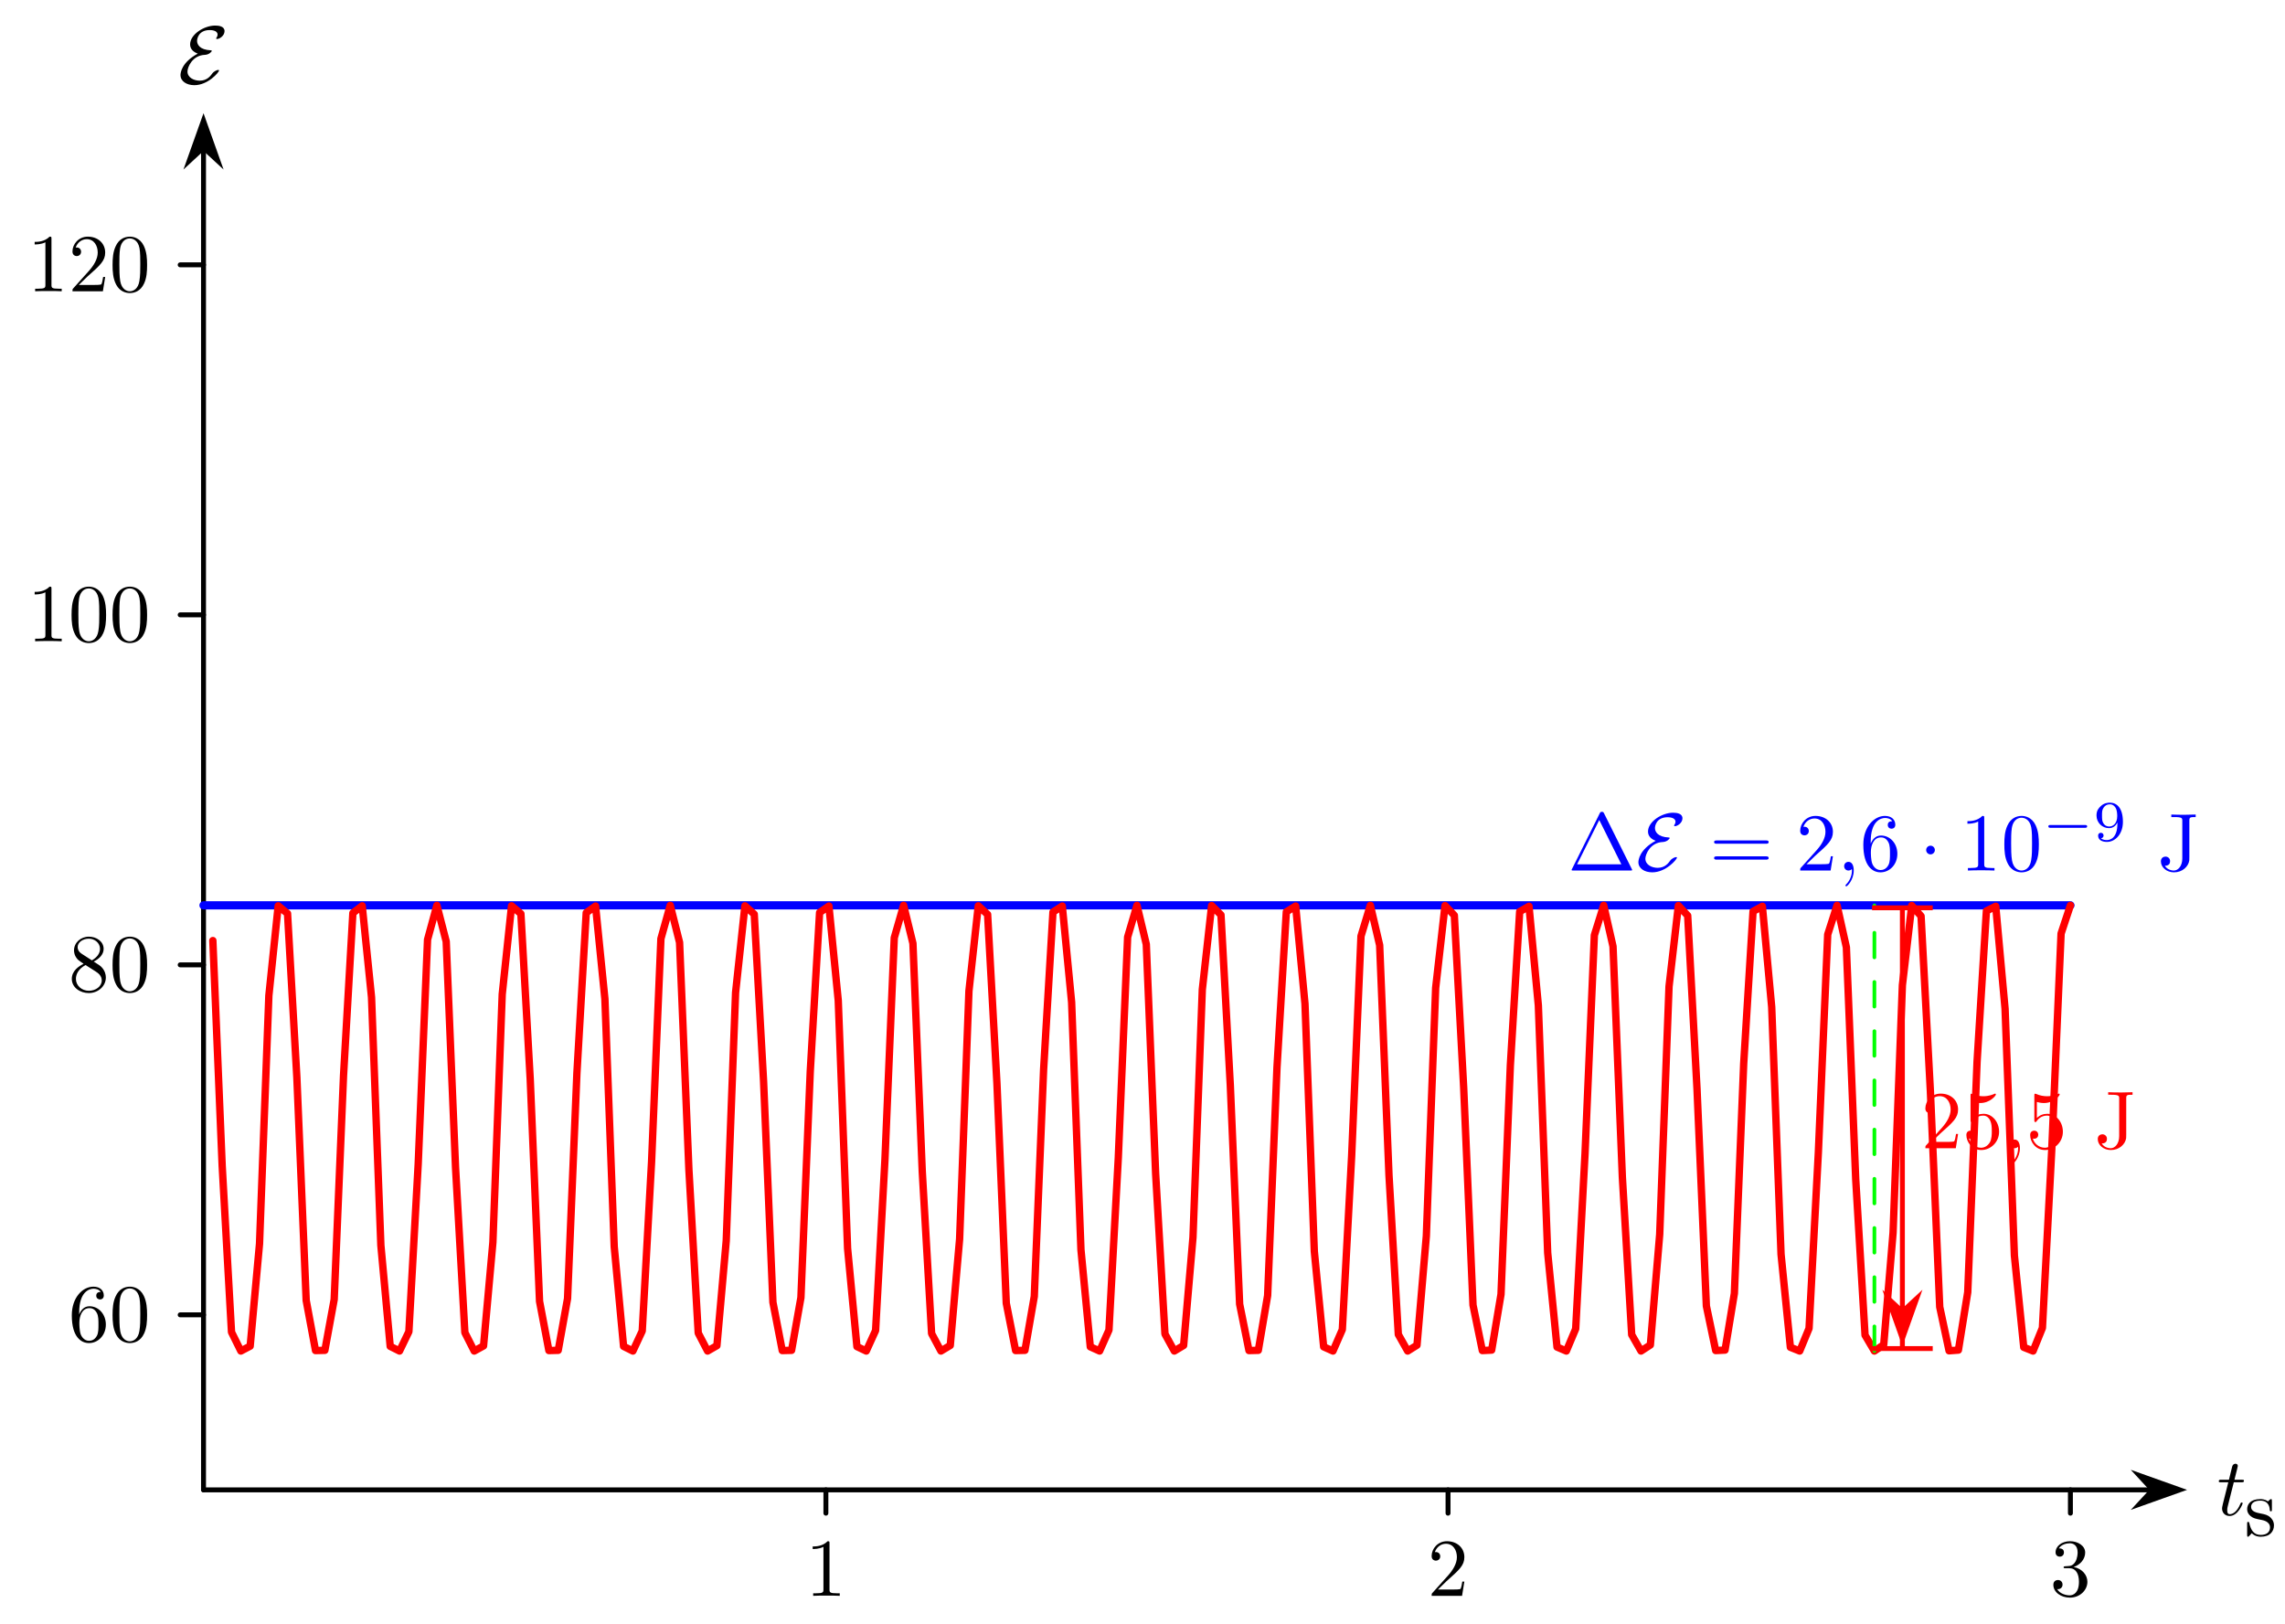
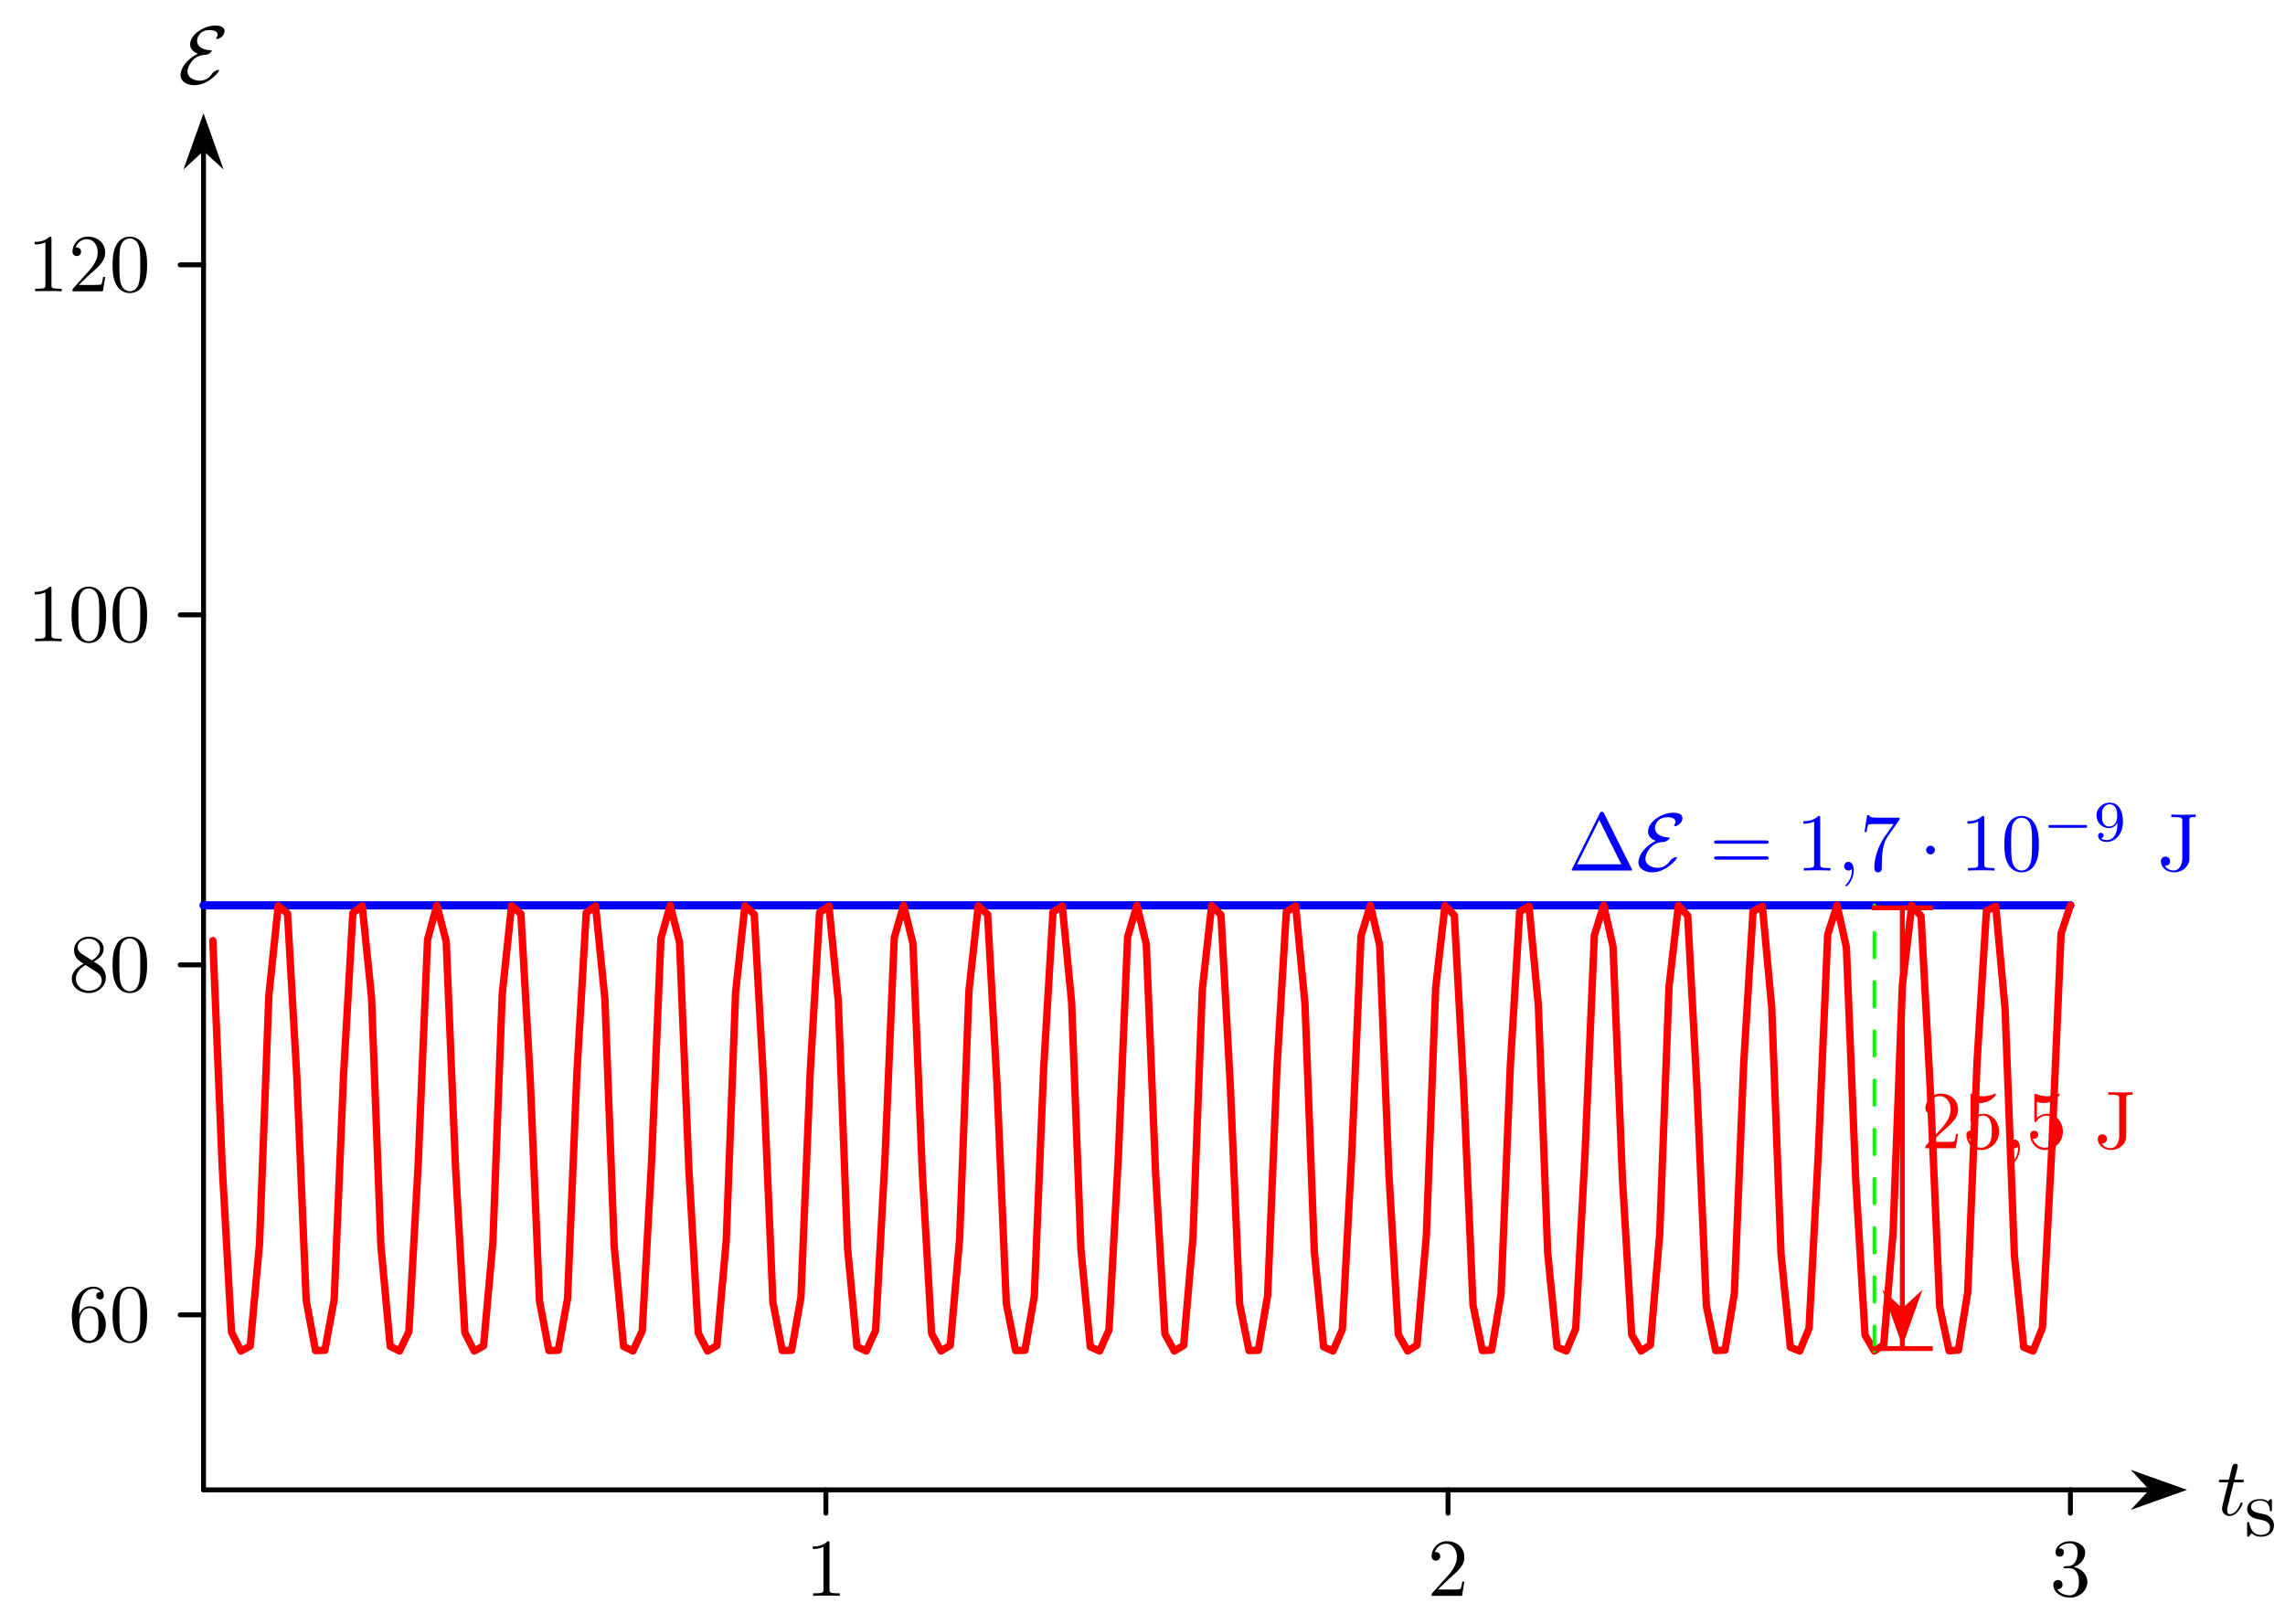
<svg xmlns="http://www.w3.org/2000/svg" xmlns:xlink="http://www.w3.org/1999/xlink" version="1.1" width="374.70pt" height="266.20pt" viewBox="-72 -72 277.554 197.187">
  <defs>
    <path id="t-r51-analiticna-dinamika-11-4-g0-1" d="M1.913-2.491C1.913-2.78 1.674-3.019 1.385-3.019S.857-2.78 .857-2.491S1.096-1.963 1.385-1.963S1.913-2.202 1.913-2.491Z" />
    <path id="t-r51-analiticna-dinamika-11-4-g0-69" d="M2.381-3.616C.389-2.54 .279-1.255 .279-1.016C.279-.259 1.016 .219 1.963 .219C3.626 .219 4.961-1.355 4.961-1.564C4.961-1.624 4.912-1.634 4.862-1.634C4.742-1.634 4.364-1.504 4.134-1.196C3.925-.907 3.507-.329 2.62-.329C1.913-.329 1.126-.697 1.126-1.445C1.126-1.933 1.684-3.407 3.258-3.467C3.726-3.487 4.075-3.836 4.075-3.945C4.075-4.005 4.025-4.015 3.975-4.015C2.57-4.075 2.291-4.762 2.291-5.161C2.291-5.39 2.441-6.476 3.836-6.476C4.025-6.476 4.782-6.446 4.782-5.928C4.782-5.768 4.702-5.629 4.663-5.569C4.643-5.539 4.613-5.489 4.613-5.46C4.613-5.39 4.682-5.39 4.712-5.39C5.011-5.39 5.629-5.778 5.629-6.346C5.629-6.934 4.941-7.024 4.493-7.024C3.138-7.024 1.445-5.948 1.445-4.732C1.445-4.144 1.893-3.786 2.381-3.616Z" />
    <path id="t-r51-analiticna-dinamika-11-4-g1-0" d="M5.189-1.576C5.3-1.576 5.467-1.576 5.467-1.743C5.467-1.918 5.307-1.918 5.189-1.918H1.032C.921-1.918 .753-1.918 .753-1.75C.753-1.576 .914-1.576 1.032-1.576H5.189Z" />
    <path id="t-r51-analiticna-dinamika-11-4-g2-59" d="M2.022-.01C2.022-.667 1.773-1.056 1.385-1.056C1.056-1.056 .857-.807 .857-.528C.857-.259 1.056 0 1.385 0C1.504 0 1.634-.04 1.733-.13C1.763-.149 1.773-.159 1.783-.159S1.803-.149 1.803-.01C1.803 .727 1.455 1.325 1.126 1.654C1.016 1.763 1.016 1.783 1.016 1.813C1.016 1.883 1.066 1.923 1.116 1.923C1.225 1.923 2.022 1.156 2.022-.01Z" />
    <path id="t-r51-analiticna-dinamika-11-4-g2-116" d="M2.052-3.985H2.989C3.188-3.985 3.288-3.985 3.288-4.184C3.288-4.294 3.188-4.294 3.009-4.294H2.132C2.491-5.709 2.54-5.908 2.54-5.968C2.54-6.137 2.421-6.237 2.252-6.237C2.222-6.237 1.943-6.227 1.853-5.878L1.465-4.294H.528C.329-4.294 .229-4.294 .229-4.105C.229-3.985 .309-3.985 .508-3.985H1.385C.667-1.156 .628-.986 .628-.807C.628-.269 1.006 .11 1.544 .11C2.56 .11 3.128-1.345 3.128-1.425C3.128-1.524 3.049-1.524 3.009-1.524C2.919-1.524 2.909-1.494 2.859-1.385C2.431-.349 1.903-.11 1.564-.11C1.355-.11 1.255-.239 1.255-.568C1.255-.807 1.275-.877 1.315-1.046L2.052-3.985Z" />
    <path id="t-r51-analiticna-dinamika-11-4-g3-1" d="M4.403-6.954C4.334-7.083 4.314-7.133 4.144-7.133S3.955-7.083 3.885-6.954L.518-.199C.468-.11 .468-.09 .468-.08C.468 0 .528 0 .687 0H7.601C7.761 0 7.821 0 7.821-.08C7.821-.09 7.821-.11 7.771-.199L4.403-6.954ZM3.826-6.137L6.506-.757H1.136L3.826-6.137Z" />
    <path id="t-r51-analiticna-dinamika-11-4-g3-48" d="M4.583-3.188C4.583-3.985 4.533-4.782 4.184-5.519C3.726-6.476 2.909-6.635 2.491-6.635C1.893-6.635 1.166-6.376 .757-5.45C.438-4.762 .389-3.985 .389-3.188C.389-2.441 .428-1.544 .837-.787C1.265 .02 1.993 .219 2.481 .219C3.019 .219 3.776 .01 4.214-.936C4.533-1.624 4.583-2.401 4.583-3.188ZM2.481 0C2.092 0 1.504-.249 1.325-1.205C1.215-1.803 1.215-2.72 1.215-3.308C1.215-3.945 1.215-4.603 1.295-5.141C1.484-6.326 2.232-6.416 2.481-6.416C2.809-6.416 3.467-6.237 3.656-5.25C3.756-4.692 3.756-3.935 3.756-3.308C3.756-2.56 3.756-1.883 3.646-1.245C3.497-.299 2.929 0 2.481 0Z" />
    <path id="t-r51-analiticna-dinamika-11-4-g3-49" d="M2.929-6.376C2.929-6.615 2.929-6.635 2.7-6.635C2.082-5.998 1.205-5.998 .887-5.998V-5.689C1.086-5.689 1.674-5.689 2.192-5.948V-.787C2.192-.428 2.162-.309 1.265-.309H.946V0C1.295-.03 2.162-.03 2.56-.03S3.826-.03 4.174 0V-.309H3.856C2.959-.309 2.929-.418 2.929-.787V-6.376Z" />
    <path id="t-r51-analiticna-dinamika-11-4-g3-50" d="M1.265-.767L2.321-1.793C3.875-3.168 4.473-3.706 4.473-4.702C4.473-5.838 3.577-6.635 2.361-6.635C1.235-6.635 .498-5.719 .498-4.832C.498-4.274 .996-4.274 1.026-4.274C1.196-4.274 1.544-4.394 1.544-4.802C1.544-5.061 1.365-5.32 1.016-5.32C.936-5.32 .917-5.32 .887-5.31C1.116-5.958 1.654-6.326 2.232-6.326C3.138-6.326 3.567-5.519 3.567-4.702C3.567-3.905 3.068-3.118 2.521-2.501L.608-.369C.498-.259 .498-.239 .498 0H4.194L4.473-1.733H4.224C4.174-1.435 4.105-.996 4.005-.847C3.935-.767 3.278-.767 3.059-.767H1.265Z" />
    <path id="t-r51-analiticna-dinamika-11-4-g3-51" d="M2.889-3.507C3.706-3.776 4.284-4.473 4.284-5.26C4.284-6.077 3.407-6.635 2.451-6.635C1.445-6.635 .687-6.037 .687-5.28C.687-4.951 .907-4.762 1.196-4.762C1.504-4.762 1.704-4.981 1.704-5.27C1.704-5.768 1.235-5.768 1.086-5.768C1.395-6.257 2.052-6.386 2.411-6.386C2.819-6.386 3.367-6.167 3.367-5.27C3.367-5.151 3.347-4.573 3.088-4.134C2.79-3.656 2.451-3.626 2.202-3.616C2.122-3.606 1.883-3.587 1.813-3.587C1.733-3.577 1.664-3.567 1.664-3.467C1.664-3.357 1.733-3.357 1.903-3.357H2.341C3.158-3.357 3.527-2.68 3.527-1.704C3.527-.349 2.839-.06 2.401-.06C1.973-.06 1.225-.229 .877-.817C1.225-.767 1.534-.986 1.534-1.365C1.534-1.724 1.265-1.923 .976-1.923C.737-1.923 .418-1.783 .418-1.345C.418-.438 1.345 .219 2.431 .219C3.646 .219 4.553-.687 4.553-1.704C4.553-2.521 3.925-3.298 2.889-3.507Z" />
    <path id="t-r51-analiticna-dinamika-11-4-g3-53" d="M4.473-2.002C4.473-3.188 3.656-4.184 2.58-4.184C2.102-4.184 1.674-4.025 1.315-3.676V-5.619C1.514-5.559 1.843-5.489 2.162-5.489C3.387-5.489 4.085-6.396 4.085-6.526C4.085-6.585 4.055-6.635 3.985-6.635C3.975-6.635 3.955-6.635 3.905-6.605C3.706-6.516 3.218-6.316 2.55-6.316C2.152-6.316 1.694-6.386 1.225-6.595C1.146-6.625 1.126-6.625 1.106-6.625C1.006-6.625 1.006-6.545 1.006-6.386V-3.437C1.006-3.258 1.006-3.178 1.146-3.178C1.215-3.178 1.235-3.208 1.275-3.268C1.385-3.427 1.753-3.965 2.56-3.965C3.078-3.965 3.328-3.507 3.407-3.328C3.567-2.959 3.587-2.57 3.587-2.072C3.587-1.724 3.587-1.126 3.347-.707C3.108-.319 2.74-.06 2.281-.06C1.554-.06 .986-.588 .817-1.176C.847-1.166 .877-1.156 .986-1.156C1.315-1.156 1.484-1.405 1.484-1.644S1.315-2.132 .986-2.132C.847-2.132 .498-2.062 .498-1.604C.498-.747 1.186 .219 2.301 .219C3.457 .219 4.473-.737 4.473-2.002Z" />
    <path id="t-r51-analiticna-dinamika-11-4-g3-54" d="M1.315-3.268V-3.507C1.315-6.027 2.55-6.386 3.059-6.386C3.298-6.386 3.716-6.326 3.935-5.988C3.786-5.988 3.387-5.988 3.387-5.539C3.387-5.23 3.626-5.081 3.846-5.081C4.005-5.081 4.304-5.171 4.304-5.559C4.304-6.157 3.866-6.635 3.039-6.635C1.763-6.635 .418-5.35 .418-3.148C.418-.488 1.574 .219 2.501 .219C3.606 .219 4.553-.717 4.553-2.032C4.553-3.298 3.666-4.254 2.56-4.254C1.883-4.254 1.514-3.746 1.315-3.268ZM2.501-.06C1.873-.06 1.574-.658 1.514-.807C1.335-1.275 1.335-2.072 1.335-2.252C1.335-3.029 1.654-4.025 2.55-4.025C2.71-4.025 3.168-4.025 3.477-3.407C3.656-3.039 3.656-2.531 3.656-2.042C3.656-1.564 3.656-1.066 3.487-.707C3.188-.11 2.73-.06 2.501-.06Z" />
+     <path id="t-r51-analiticna-dinamika-11-4-g3-55" d="M4.742-6.067C4.832-6.187 4.832-6.207 4.832-6.416H2.411C1.196-6.416 1.176-6.545 1.136-6.735H.887L.558-4.682H.807C.837-4.842 .927-5.469 1.056-5.589C1.126-5.649 1.903-5.649 2.032-5.649H4.095C3.985-5.489 3.198-4.403 2.979-4.075C2.082-2.73 1.753-1.345 1.753-.329C1.753-.229 1.753 .219 2.212 .219S2.67-.229 2.67-.329V-.837C2.67-1.385 2.7-1.933 2.78-2.471C2.819-2.7 2.959-3.557 3.397-4.174L4.742-6.067Z" />
    <path id="t-r51-analiticna-dinamika-11-4-g3-56" d="M1.624-4.553C1.166-4.852 1.126-5.191 1.126-5.36C1.126-5.968 1.773-6.386 2.481-6.386C3.208-6.386 3.846-5.868 3.846-5.151C3.846-4.583 3.457-4.105 2.859-3.756L1.624-4.553ZM3.078-3.606C3.796-3.975 4.284-4.493 4.284-5.151C4.284-6.067 3.397-6.635 2.491-6.635C1.494-6.635 .687-5.898 .687-4.971C.687-4.792 .707-4.344 1.126-3.875C1.235-3.756 1.604-3.507 1.853-3.337C1.275-3.049 .418-2.491 .418-1.504C.418-.448 1.435 .219 2.481 .219C3.606 .219 4.553-.608 4.553-1.674C4.553-2.032 4.443-2.481 4.065-2.899C3.875-3.108 3.716-3.208 3.078-3.606ZM2.082-3.188L3.308-2.411C3.587-2.222 4.055-1.923 4.055-1.315C4.055-.578 3.308-.06 2.491-.06C1.634-.06 .917-.677 .917-1.504C.917-2.082 1.235-2.72 2.082-3.188Z" />
    <path id="t-r51-analiticna-dinamika-11-4-g3-61" d="M6.844-3.258C6.994-3.258 7.183-3.258 7.183-3.457S6.994-3.656 6.854-3.656H.887C.747-3.656 .558-3.656 .558-3.457S.747-3.258 .897-3.258H6.844ZM6.854-1.325C6.994-1.325 7.183-1.325 7.183-1.524S6.994-1.724 6.844-1.724H.897C.747-1.724 .558-1.724 .558-1.524S.747-1.325 .887-1.325H6.854Z" />
    <path id="t-r51-analiticna-dinamika-11-4-g3-74" d="M3.009-1.474C3.009-.558 2.511 0 1.983 0C1.923 0 1.245 0 .887-.578C1.405-.578 1.524-.877 1.524-1.136C1.524-1.494 1.245-1.694 .966-1.694C.747-1.694 .408-1.554 .408-1.116C.408-.379 1.116 .219 2.002 .219C3.019 .219 3.746-.478 3.856-1.225C3.866-1.305 3.866-1.325 3.866-1.664V-6.087C3.866-6.496 4.005-6.496 4.633-6.496V-6.804C4.194-6.785 3.816-6.775 3.347-6.775C2.929-6.775 2.052-6.775 1.674-6.804V-6.496H2.032C3.009-6.496 3.009-6.366 3.009-6.017V-1.474Z" />
    <path id="t-r51-analiticna-dinamika-11-4-g3-115" d="M2.072-1.933C2.291-1.893 3.108-1.733 3.108-1.016C3.108-.508 2.76-.11 1.983-.11C1.146-.11 .787-.677 .598-1.524C.568-1.654 .558-1.694 .458-1.694C.329-1.694 .329-1.624 .329-1.445V-.13C.329 .04 .329 .11 .438 .11C.488 .11 .498 .1 .687-.09C.707-.11 .707-.13 .887-.319C1.325 .1 1.773 .11 1.983 .11C3.128 .11 3.587-.558 3.587-1.275C3.587-1.803 3.288-2.102 3.168-2.222C2.839-2.54 2.451-2.62 2.032-2.7C1.474-2.809 .807-2.939 .807-3.517C.807-3.866 1.066-4.274 1.923-4.274C3.019-4.274 3.068-3.377 3.088-3.068C3.098-2.979 3.188-2.979 3.208-2.979C3.337-2.979 3.337-3.029 3.337-3.218V-4.224C3.337-4.394 3.337-4.463 3.228-4.463C3.178-4.463 3.158-4.463 3.029-4.344C2.999-4.304 2.899-4.214 2.859-4.184C2.481-4.463 2.072-4.463 1.923-4.463C.707-4.463 .329-3.796 .329-3.238C.329-2.889 .488-2.61 .757-2.391C1.076-2.132 1.355-2.072 2.072-1.933Z" />
    <path id="t-r51-analiticna-dinamika-11-4-g4-57" d="M2.915-2.078C2.915-.349 2.057-.084 1.639-.084C1.485-.084 1.116-.098 .928-.314C1.213-.342 1.234-.579 1.234-.642C1.234-.816 1.116-.969 .907-.969S.572-.83 .572-.628C.572-.153 .969 .139 1.646 .139C2.643 .139 3.585-.802 3.585-2.294C3.585-4.024 2.817-4.631 2.001-4.631C1.771-4.631 1.29-4.596 .893-4.205C.656-3.975 .377-3.703 .377-3.075C.377-2.19 1.081-1.534 1.897-1.534C2.455-1.534 2.755-1.904 2.915-2.218V-2.078ZM1.932-1.73C1.66-1.73 1.402-1.82 1.206-2.141C1.046-2.399 1.046-2.692 1.046-3.075C1.046-3.48 1.046-3.759 1.248-4.038C1.416-4.282 1.646-4.428 2.008-4.428C2.364-4.428 2.573-4.205 2.685-4.024C2.873-3.731 2.894-3.243 2.894-2.999C2.894-2.092 2.371-1.73 1.932-1.73Z" />
  </defs>
  <g id="t-r51-analiticna-dinamika-11-4-page1">
    <g stroke-miterlimit="10" transform="translate(-47.28127,108.9916)scale(0.996264,-0.996264)">
      <g fill="#000" stroke="#000">
        <g stroke-width="0.4">
          <g stroke-width="0.6">
            <g stroke-linecap="round">
              <g stroke-linejoin="round">
                <g class="del" data-del="os">
                  <path d="M0 0H237.496" fill="none" />
                  <g transform="translate(235.0197,0.0)">
                    <g stroke-dasharray="none" stroke-dashoffset="0.0">
                      <g stroke-linejoin="miter">
                        <path d="M5.93 0L1.005 1.754L2.626 0L1.005-1.754Z" />
                      </g>
                    </g>
                  </g>
                  <g transform="translate(245.4813,-3.0754)">
                    <g stroke="none" transform="scale(-1.00375,1.00375)translate(-47.28127,108.9916)scale(-1,-1)">
                      <g fill="#000">
                        <g stroke="none">
                          <use x="-47.281" y="108.992" xlink:href="#t-r51-analiticna-dinamika-11-4-g2-116" />
                        </g>
                      </g>
                    </g>
                  </g>
                  <g transform="translate(248.8388,-5.60555)">
                    <g stroke="none" transform="scale(-1.00375,1.00375)translate(-47.28127,108.9916)scale(-1,-1)">
                      <g fill="#000">
                        <g stroke="none">
                          <use x="-47.281" y="108.992" xlink:href="#t-r51-analiticna-dinamika-11-4-g3-115" />
                        </g>
                      </g>
                    </g>
                  </g>
                  <path d="M0 0V163.519" fill="none" />
                  <g transform="matrix(0.0,1.0,-1.0,0.0,0.0,161.0424)">
                    <g stroke-dasharray="none" stroke-dashoffset="0.0">
                      <g stroke-linejoin="miter">
                        <path d="M5.93 0L1.005 1.754L2.626 0L1.005-1.754Z" />
                      </g>
                    </g>
                  </g>
                  <g transform="translate(-3.0861,171.504)">
                    <g stroke="none" transform="scale(-1.00375,1.00375)translate(-47.28127,108.9916)scale(-1,-1)">
                      <g fill="#000">
                        <g stroke="none">
                          <use x="-47.281" y="108.992" xlink:href="#t-r51-analiticna-dinamika-11-4-g0-69" />
                        </g>
                      </g>
                    </g>
                  </g>
                  <path d="M75.884 0V-2.845" fill="none" />
                  <g transform="translate(73.38367,-12.92285)">
                    <g stroke="none" transform="scale(-1.00375,1.00375)translate(-47.28127,108.9916)scale(-1,-1)">
                      <g fill="#000">
                        <g stroke="none">
                          <use x="-47.281" y="108.992" xlink:href="#t-r51-analiticna-dinamika-11-4-g3-49" />
                        </g>
                      </g>
                    </g>
                  </g>
                  <path d="M151.738 0V-2.845" fill="none" />
                  <g transform="translate(149.2383,-12.92285)">
                    <g stroke="none" transform="scale(-1.00375,1.00375)translate(-47.28127,108.9916)scale(-1,-1)">
                      <g fill="#000">
                        <g stroke="none">
                          <use x="-47.281" y="108.992" xlink:href="#t-r51-analiticna-dinamika-11-4-g3-50" />
                        </g>
                      </g>
                    </g>
                  </g>
                  <path d="M227.622 0V-2.845" fill="none" />
                  <g transform="translate(225.1219,-12.92285)">
                    <g stroke="none" transform="scale(-1.00375,1.00375)translate(-47.28127,108.9916)scale(-1,-1)">
                      <g fill="#000">
                        <g stroke="none">
                          <use x="-47.281" y="108.992" xlink:href="#t-r51-analiticna-dinamika-11-4-g3-51" />
                        </g>
                      </g>
                    </g>
                  </g>
                  <path d="M0 21.34H-2.845" fill="none" />
                  <g transform="translate(-16.47845,18.11734)">
                    <g stroke="none" transform="scale(-1.00375,1.00375)translate(-47.28127,108.9916)scale(-1,-1)">
                      <g fill="#000">
                        <g stroke="none">
                          <use x="-47.281" y="108.992" xlink:href="#t-r51-analiticna-dinamika-11-4-g3-54" />
                          <use x="-42.3" y="108.992" xlink:href="#t-r51-analiticna-dinamika-11-4-g3-48" />
                        </g>
                      </g>
                    </g>
                  </g>
                  <path d="M0 64.019H-2.845" fill="none" />
                  <g transform="translate(-16.47845,60.79645)">
                    <g stroke="none" transform="scale(-1.00375,1.00375)translate(-47.28127,108.9916)scale(-1,-1)">
                      <g fill="#000">
                        <g stroke="none">
                          <use x="-47.281" y="108.992" xlink:href="#t-r51-analiticna-dinamika-11-4-g3-56" />
                          <use x="-42.3" y="108.992" xlink:href="#t-r51-analiticna-dinamika-11-4-g3-48" />
                        </g>
                      </g>
                    </g>
                  </g>
                  <path d="M0 106.698H-2.845" fill="none" />
                  <g transform="translate(-21.47845,103.4756)">
                    <g stroke="none" transform="scale(-1.00375,1.00375)translate(-47.28127,108.9916)scale(-1,-1)">
                      <g fill="#000">
                        <g stroke="none">
                          <use x="-47.281" y="108.992" xlink:href="#t-r51-analiticna-dinamika-11-4-g3-49" />
                          <use x="-42.3" y="108.992" xlink:href="#t-r51-analiticna-dinamika-11-4-g3-48" />
                          <use x="-37.319" y="108.992" xlink:href="#t-r51-analiticna-dinamika-11-4-g3-48" />
                        </g>
                      </g>
                    </g>
                  </g>
                  <path d="M0 149.377H-2.845" fill="none" />
                  <g transform="translate(-21.47845,146.1547)">
                    <g stroke="none" transform="scale(-1.00375,1.00375)translate(-47.28127,108.9916)scale(-1,-1)">
                      <g fill="#000">
                        <g stroke="none">
                          <use x="-47.281" y="108.992" xlink:href="#t-r51-analiticna-dinamika-11-4-g3-49" />
                          <use x="-42.3" y="108.992" xlink:href="#t-r51-analiticna-dinamika-11-4-g3-50" />
                          <use x="-37.319" y="108.992" xlink:href="#t-r51-analiticna-dinamika-11-4-g3-48" />
                        </g>
                      </g>
                    </g>
                  </g>
                  <g transform="translate(-3.63298,0.0)">
                    <g stroke="none" transform="scale(-1.00375,1.00375)translate(-47.28127,108.9916)scale(-1,-1)">
                      <g fill="#000">
                        <g stroke="none" />
                      </g>
                    </g>
                  </g>
                </g>
                <g class="del" data-del="polno">
                  <g fill="#00f" stroke="#00f">
                    <g stroke-width="1.0">
                      <path d="M0 71.274H227.622" fill="none" />
                    </g>
                  </g>
                  <g fill="#00f" stroke="#00f">
                    <g fill="#00f" stroke="#00f">
</g>
                    <g transform="translate(166.3361,75.51869)">
                      <g stroke="none" transform="scale(-1.00375,1.00375)translate(-47.28127,108.9916)scale(-1,-1)">
                        <g fill="#00f">
                          <g stroke="none">
                            <g fill="#00f">
                              <use x="-47.281" y="108.992" xlink:href="#t-r51-analiticna-dinamika-11-4-g3-1" />
                              <use x="-38.979" y="108.992" xlink:href="#t-r51-analiticna-dinamika-11-4-g0-69" />
                              <use x="-30.063" y="108.992" xlink:href="#t-r51-analiticna-dinamika-11-4-g3-61" />
-                               <use x="-19.546" y="108.992" xlink:href="#t-r51-analiticna-dinamika-11-4-g3-50" />
+                               <use x="-19.546" y="108.992" xlink:href="#t-r51-analiticna-dinamika-11-4-g3-49" />
                              <use x="-14.565" y="108.992" xlink:href="#t-r51-analiticna-dinamika-11-4-g2-59" />
-                               <use x="-11.798" y="108.992" xlink:href="#t-r51-analiticna-dinamika-11-4-g3-54" />
+                               <use x="-11.798" y="108.992" xlink:href="#t-r51-analiticna-dinamika-11-4-g3-55" />
                              <use x="-4.603" y="108.992" xlink:href="#t-r51-analiticna-dinamika-11-4-g0-1" />
                              <use x=".379" y="108.992" xlink:href="#t-r51-analiticna-dinamika-11-4-g3-49" />
                              <use x="5.36" y="108.992" xlink:href="#t-r51-analiticna-dinamika-11-4-g3-48" />
                              <use x="10.341" y="105.376" xlink:href="#t-r51-analiticna-dinamika-11-4-g1-0" />
                              <use x="16.568" y="105.376" xlink:href="#t-r51-analiticna-dinamika-11-4-g4-57" />
                              <use x="24.358" y="108.992" xlink:href="#t-r51-analiticna-dinamika-11-4-g3-74" />
                            </g>
                          </g>
                        </g>
                      </g>
                    </g>
                  </g>
                </g>
                <g class="del" data-del="izpusceno">
                  <g fill="#f00" stroke="#f00">
                    <g stroke-width="0.9">
                      <path d="M1.138 66.978L2.276 39.521L3.414 19.234L4.553 16.929L5.69 17.527L6.829 30.017L7.967 60.263L9.105 71.217L10.243 70.278L11.381 50.305L12.519 23.104L13.657 16.986L14.796 17.015L15.933 23.217L17.072 50.532L18.21 70.335L19.348 71.217L20.486 60.064L21.624 29.819L22.762 17.499L23.9 16.929L25.039 19.291L26.176 39.749L27.315 67.092L28.453 71.274L29.591 66.864L30.729 39.293L31.867 19.177L33.005 16.929L34.143 17.555L35.282 30.188L36.419 60.433L37.558 71.217L38.696 70.25L39.834 50.077L40.972 22.99L42.11 16.986L43.248 17.015L44.386 23.331L45.525 50.788L46.662 70.364L47.8 71.189L48.939 59.865L50.077 29.648L51.215 17.499L52.353 16.929L53.491 19.376L54.629 40.005L55.768 67.205L56.905 71.274L58.043 66.75L59.182 39.037L60.32 19.12L61.458 16.929L62.596 17.584L63.734 30.387L64.872 60.633L66.011 71.217L67.148 70.193L68.286 49.821L69.425 22.876L70.563 16.986L71.701 17.015L72.839 23.445L73.977 51.016L75.115 70.392L76.253 71.189L77.391 59.665L78.529 29.449L79.668 17.47L80.806 16.929L81.944 19.433L83.082 40.232L84.22 67.319L85.358 71.274L86.496 66.636L87.634 38.809L88.772 19.063L89.911 16.929L91.049 17.612L92.187 30.587L93.325 60.832L94.463 71.217L95.601 70.165L96.739 49.565L97.877 22.762L99.015 16.986L100.154 17.015L101.292 23.587L102.43 51.272L103.568 70.449L104.706 71.189L105.844 59.466L106.982 29.278L108.121 17.442L109.258 16.929L110.397 19.49L111.535 40.488L112.673 67.405L113.811 71.274L114.949 66.522L116.087 38.582L117.225 19.006L118.364 16.929L119.501 17.612L120.64 30.786L121.778 61.003L122.916 71.246L124.054 70.108L125.192 49.337L126.33 22.649L127.468 16.986L128.607 17.015L129.744 23.701L130.883 51.499L132.021 70.478L133.159 71.189L134.297 59.267L135.435 29.079L136.573 17.442L137.711 16.929L138.85 19.547L139.987 40.716L141.126 67.518L142.264 71.274L143.402 66.409L144.54 38.354L145.678 18.95L146.816 16.929L147.954 17.641L149.093 30.956L150.23 61.202L151.369 71.246L152.507 70.051L153.645 49.081L154.783 22.535L155.921 16.986L157.059 17.043L158.197 23.843L159.336 51.756L160.473 70.506L161.611 71.16L162.75 59.068L163.888 28.908L165.026 17.413L166.164 16.929L167.302 19.632L168.44 40.972L169.579 67.632L170.716 71.274L171.854 66.266L172.993 38.127L174.131 18.921L175.269 16.929L176.407 17.669L177.545 31.156L178.683 61.373L179.822 71.246L180.959 70.022L182.097 48.853L183.236 22.421L184.374 16.986L185.512 17.043L186.65 23.957L187.788 51.983L188.926 70.534L190.064 71.16L191.202 58.869L192.34 28.737L193.479 17.384L194.617 16.929L195.755 19.689L196.893 41.2L198.031 67.718L199.169 71.274L200.307 66.153L201.445 37.87L202.583 18.864L203.722 16.929L204.86 17.697L205.998 31.355L207.136 61.543L208.274 71.246L209.412 69.965L210.55 48.597L211.688 22.307L212.826 16.958L213.965 17.043L215.103 24.099L216.241 52.211L217.379 70.591L218.517 71.16L219.655 58.669L220.793 28.566L221.931 17.384L223.069 16.929L224.208 19.746L225.346 41.456L226.484 67.831L227.622 71.274" fill="none" />
                    </g>
                  </g>
                </g>
                <g class="del" data-del="izpusceno">
                  <g fill="#0f0" stroke="#0f0">
                    <g stroke-dasharray="3.0,3.0" stroke-dashoffset="0.0">
                      <g stroke-width="0.45">
                        <path d="M203.722 16.929V71.274" fill="none" />
                      </g>
                    </g>
                  </g>
                  <g fill="#f00" stroke="#f00">
                    <path d="M207.136 70.824V17.379" fill="none" />
                    <g transform="matrix(0.0,1.0,-1.0,0.0,207.1359,70.97424)">
                      <g stroke-dasharray="none" stroke-dashoffset="0.0">
                        <g stroke-linecap="butt">
                          <g stroke-linejoin="miter">
                            <path d="M0 3.699V-3.699" fill="none" />
                          </g>
                        </g>
                      </g>
                    </g>
                    <g transform="matrix(0.0,-1.0,1.0,0.0,207.1359,24.35806)">
                      <g stroke-dasharray="none" stroke-dashoffset="0.0">
                        <g stroke-linejoin="miter">
                          <path d="M5.93 0L1.005 1.754L2.626 0L1.005-1.754Z" />
                        </g>
                      </g>
                    </g>
                    <g transform="matrix(0.0,-1.0,1.0,0.0,207.1359,17.22942)">
                      <g stroke-dasharray="none" stroke-dashoffset="0.0">
                        <g stroke-linecap="butt">
                          <g stroke-linejoin="miter">
                            <path d="M0 3.699V-3.699" fill="none" />
                          </g>
                        </g>
                      </g>
                    </g>
                    <g transform="translate(209.4359,41.6574)">
                      <g stroke="none" transform="scale(-1.00375,1.00375)translate(-47.28127,108.9916)scale(-1,-1)">
                        <g fill="#f00">
                          <g stroke="none">
                            <g fill="#f00">
                              <use x="-47.281" y="108.992" xlink:href="#t-r51-analiticna-dinamika-11-4-g3-50" />
                              <use x="-42.3" y="108.992" xlink:href="#t-r51-analiticna-dinamika-11-4-g3-53" />
                              <use x="-37.319" y="108.992" xlink:href="#t-r51-analiticna-dinamika-11-4-g2-59" />
                              <use x="-34.551" y="108.992" xlink:href="#t-r51-analiticna-dinamika-11-4-g3-53" />
                              <use x="-26.249" y="108.992" xlink:href="#t-r51-analiticna-dinamika-11-4-g3-74" />
                            </g>
                          </g>
                        </g>
                      </g>
                    </g>
                  </g>
                </g>
              </g>
            </g>
          </g>
        </g>
      </g>
    </g>
  </g>
</svg>
